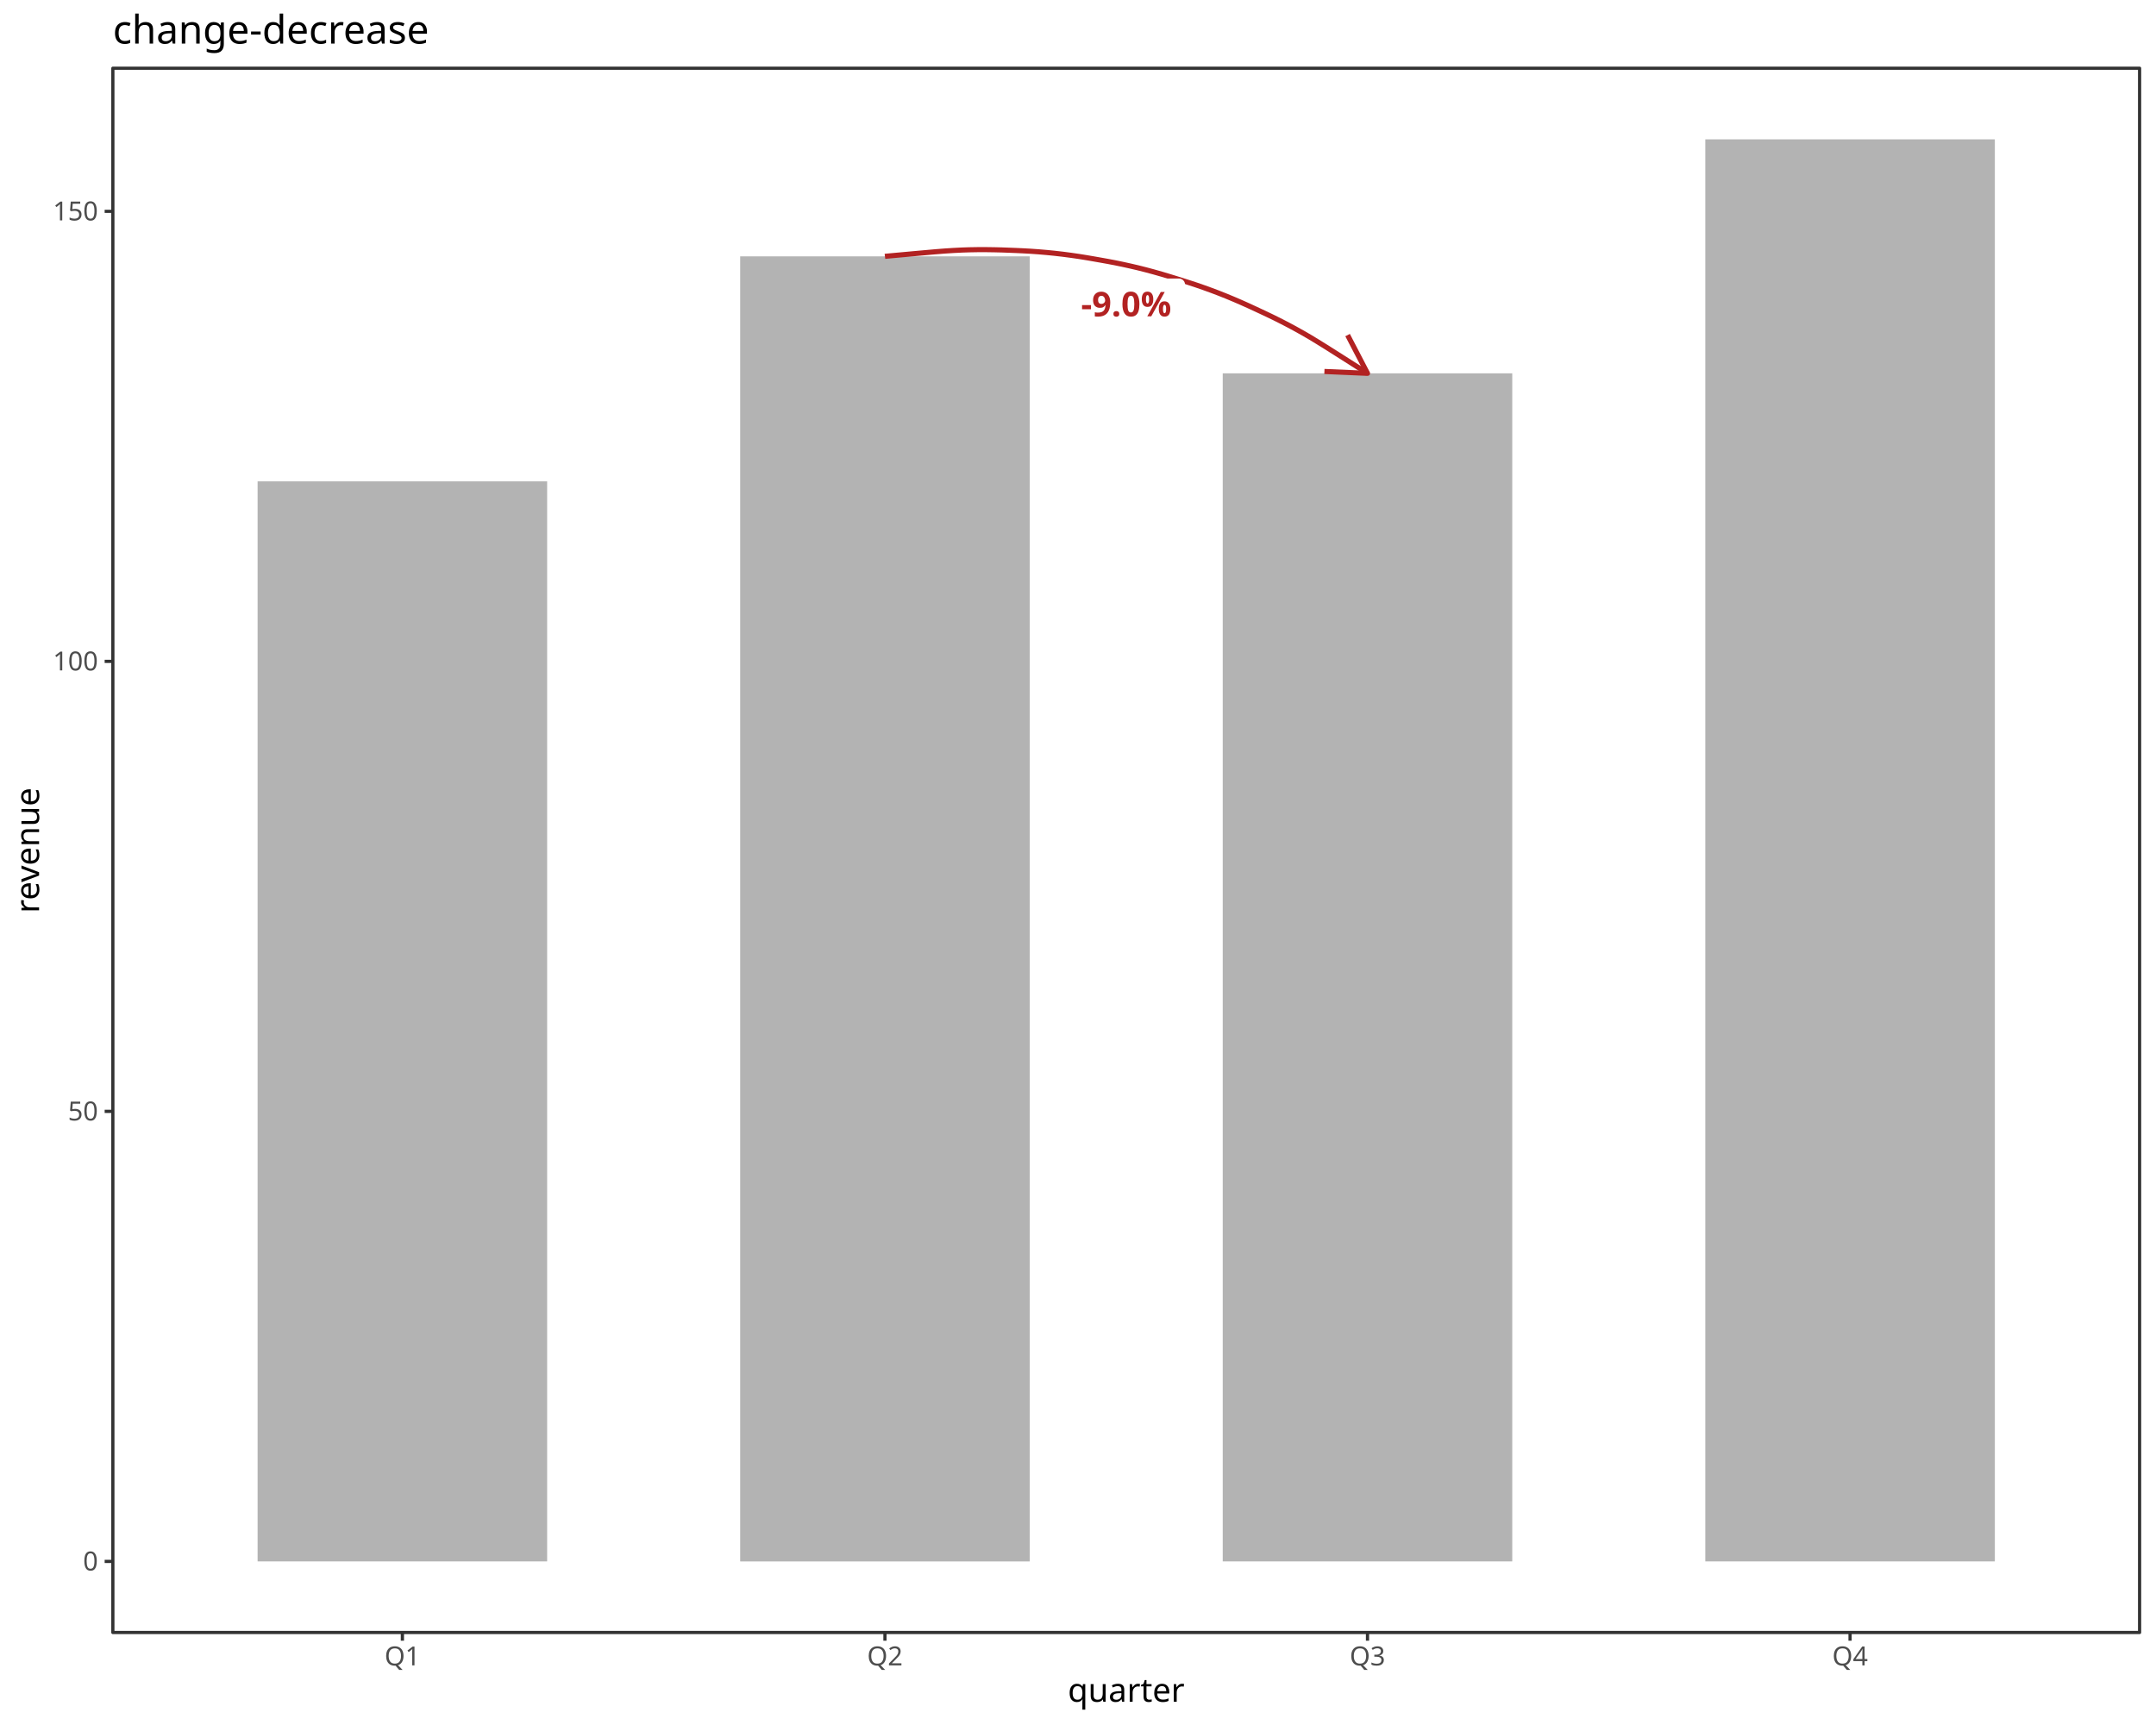
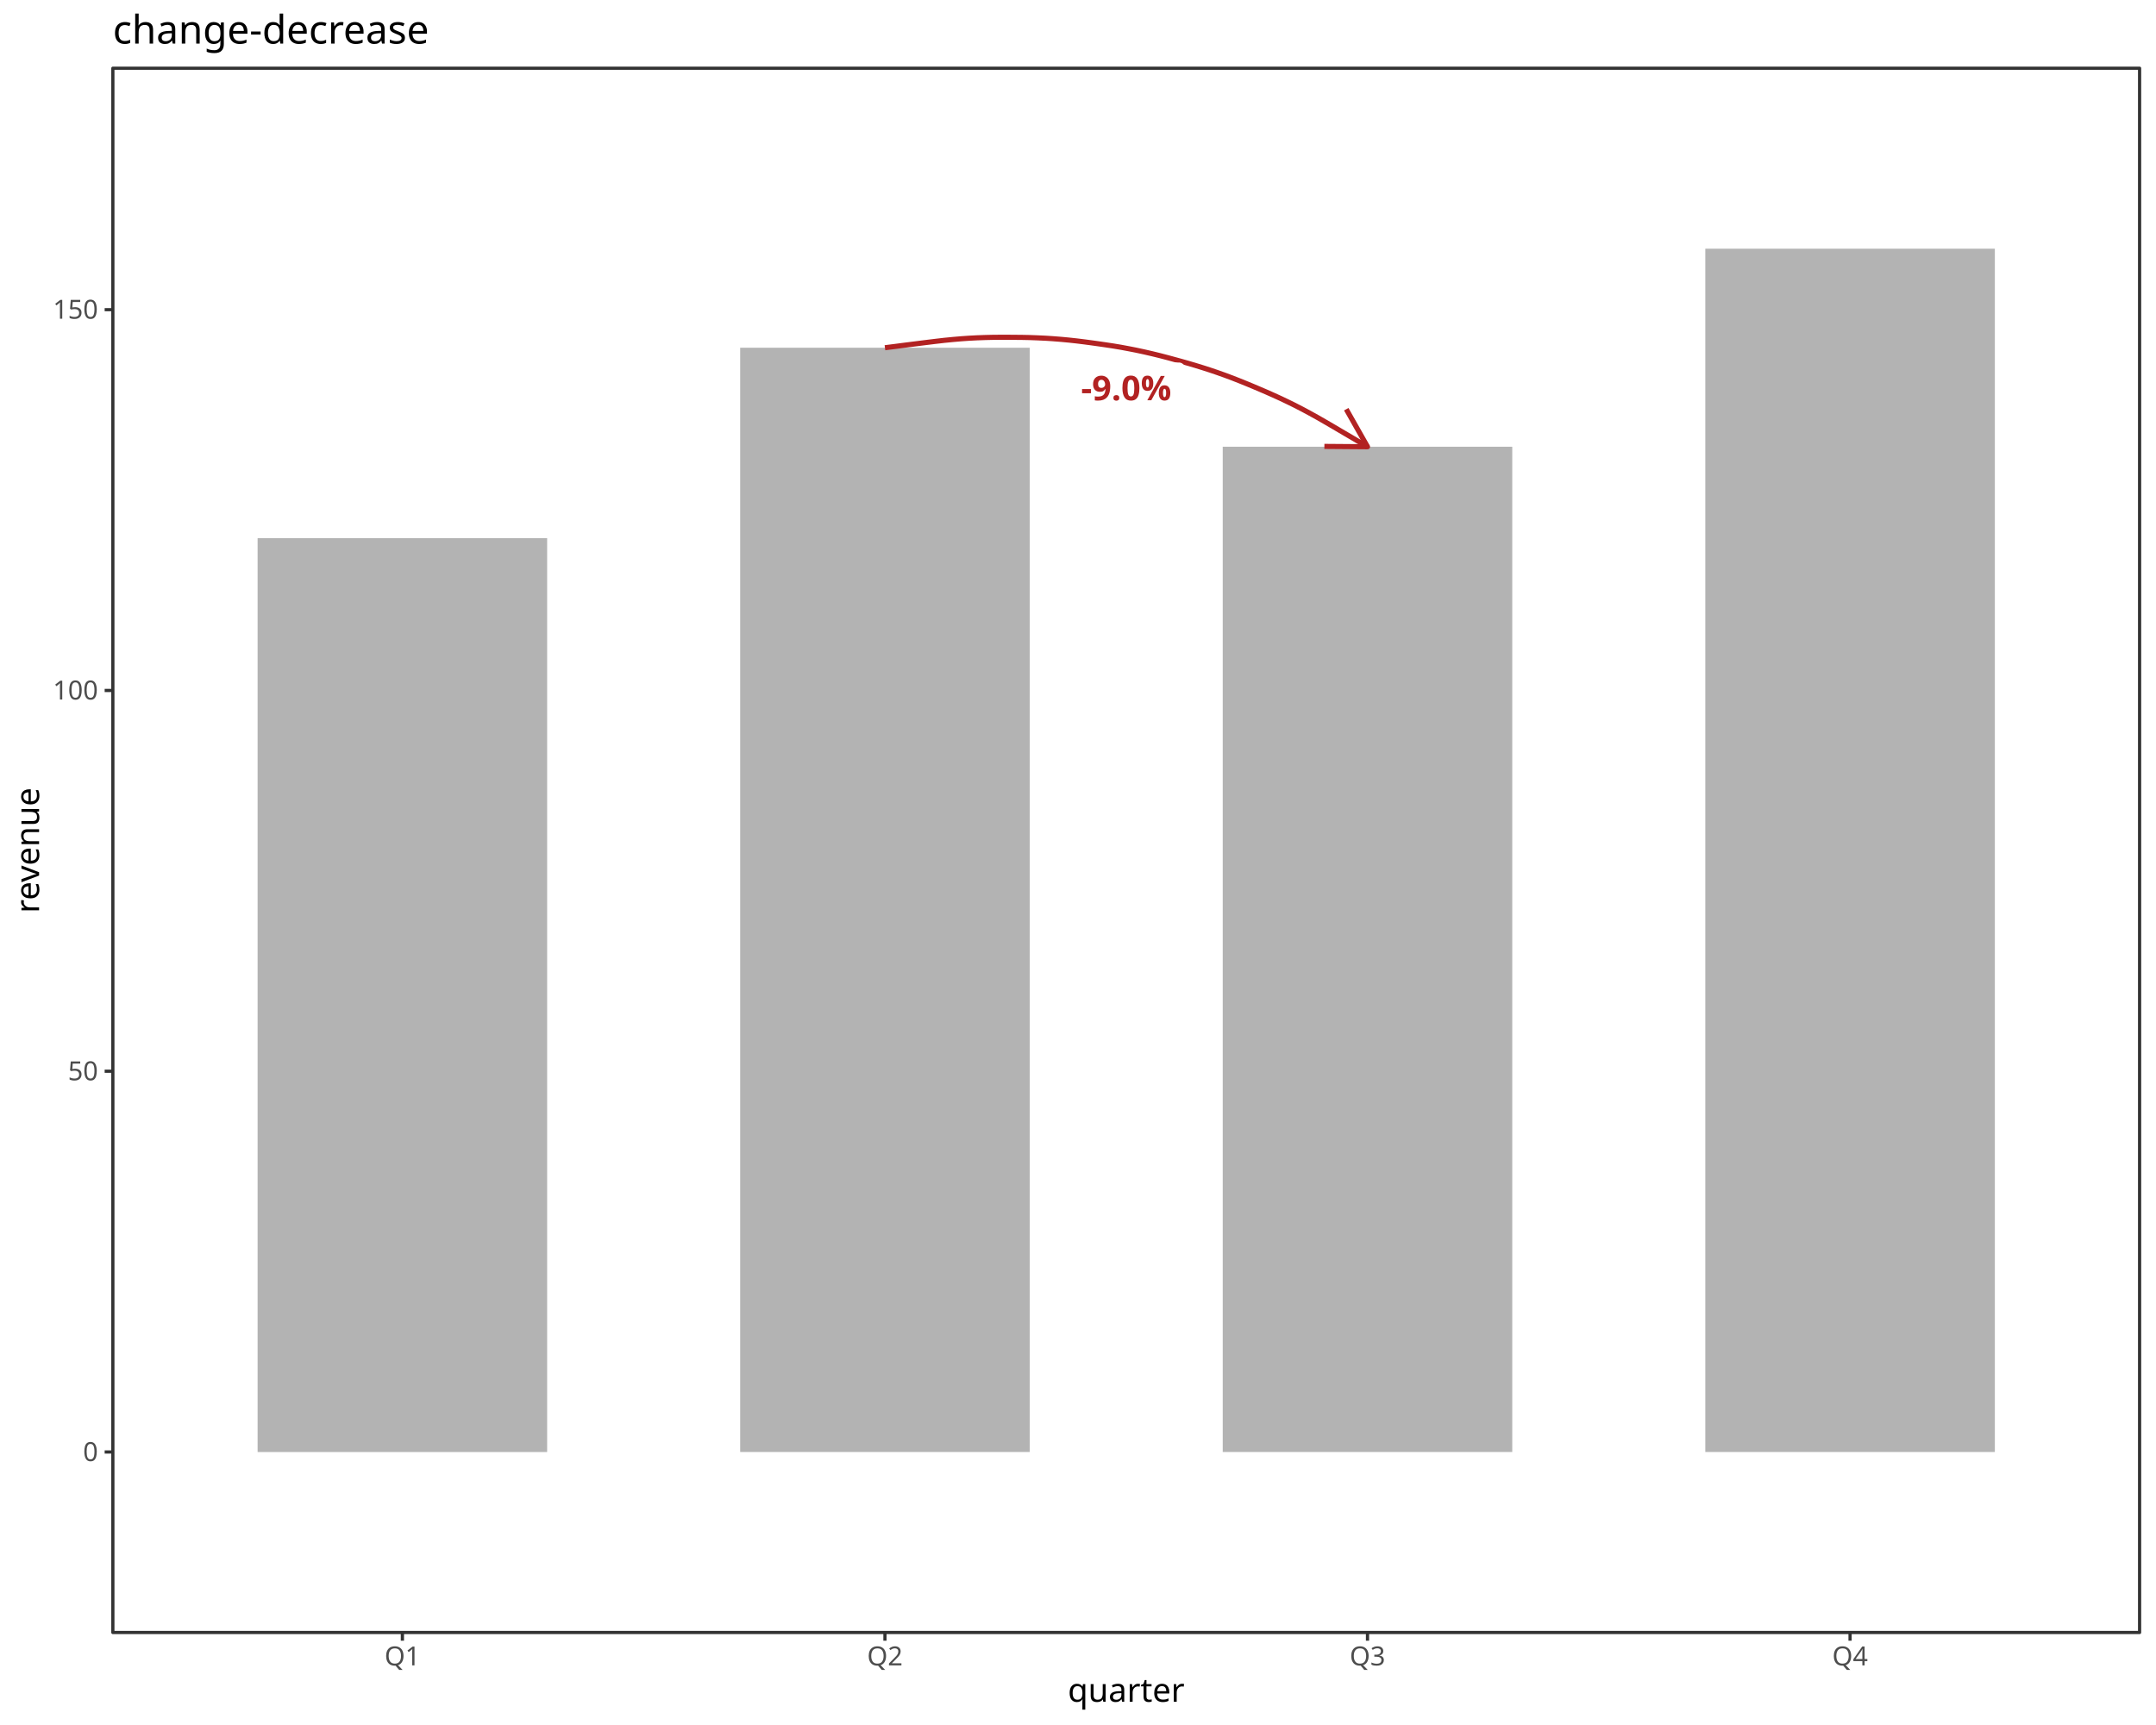
<svg xmlns="http://www.w3.org/2000/svg" class="svglite" data-engine-version="2.0" width="720.00pt" height="576.00pt" viewBox="0 0 720.00 576.00">
  <defs>
    <style type="text/css">
    .svglite line, .svglite polyline, .svglite polygon, .svglite path, .svglite rect, .svglite circle {
      fill: none;
      stroke: #000000;
      stroke-linecap: round;
      stroke-linejoin: round;
      stroke-miterlimit: 10.00;
    }
  </style>
  </defs>
  <rect width="100%" height="100%" style="stroke: none; fill: #FFFFFF;" />
  <defs>
    <clipPath id="cpMC4wMHw3MjAuMDB8MC4wMHw1NzYuMDA=">
      <rect x="0.00" y="0.00" width="720.00" height="576.00" />
    </clipPath>
  </defs>
  <g clip-path="url(#cpMC4wMHw3MjAuMDB8MC4wMHw1NzYuMDA=)">
    <rect x="0.00" y="0.00" width="720.00" height="576.00" style="stroke-width: 1.07; stroke: #FFFFFF; fill: #FFFFFF;" />
    <rect x="37.69" y="22.78" width="676.83" height="522.33" style="stroke-width: 1.07; stroke: none; fill: #FFFFFF;" />
-     <rect x="86.03" y="160.73" width="96.69" height="360.64" style="stroke-width: 1.07; stroke: none; stroke-linecap: butt; stroke-linejoin: miter; fill: #B3B3B3;" />
-     <rect x="247.18" y="85.60" width="96.69" height="435.78" style="stroke-width: 1.07; stroke: none; stroke-linecap: butt; stroke-linejoin: miter; fill: #B3B3B3;" />
-     <rect x="408.33" y="124.66" width="96.69" height="396.71" style="stroke-width: 1.07; stroke: none; stroke-linecap: butt; stroke-linejoin: miter; fill: #B3B3B3;" />
-     <rect x="569.49" y="46.53" width="96.69" height="474.84" style="stroke-width: 1.07; stroke: none; stroke-linecap: butt; stroke-linejoin: miter; fill: #B3B3B3;" />
-     <polyline points="295.53,85.60 295.69,85.58 296.63,85.49 298.72,85.30 301.80,85.02 305.40,84.69 308.99,84.37 312.37,84.07 315.51,83.82 318.47,83.63 321.33,83.49 323.77,83.41 326.59,83.36 329.37,83.36 332.04,83.40 334.55,83.46 336.93,83.55 339.24,83.64 341.63,83.75 344.17,83.89 346.85,84.08 349.63,84.32 352.04,84.56 354.85,84.88 357.60,85.24 360.24,85.62 362.73,86.02 365.07,86.42 367.35,86.82 369.71,87.24 372.20,87.71 374.83,88.25 377.56,88.85 379.92,89.40 382.66,90.09 385.34,90.81 387.91,91.54 390.32,92.26 392.59,92.96 394.80,93.65 397.08,94.38 399.49,95.17 402.03,96.05 404.65,97.00 406.92,97.86 409.54,98.90 412.11,99.97 414.56,101.03 416.86,102.06 419.01,103.05 421.11,104.03 423.28,105.05 425.56,106.15 427.97,107.36 430.44,108.64 432.57,109.79 435.05,111.17 437.53,112.61 440.08,114.16 442.79,115.84 445.68,117.67 448.74,119.61 451.76,121.53 454.28,123.13 455.91,124.18 456.59,124.61 456.68,124.66 " style="stroke-width: 1.71; stroke: #B22222; stroke-linecap: butt;" />
-     <polyline points="442.29,124.04 456.68,124.66 450.03,111.89 " style="stroke-width: 1.71; stroke: #B22222; stroke-linecap: butt;" />
-     <polygon points="358.51,110.40 393.70,110.40 393.62,110.40 393.95,110.39 394.27,110.32 394.58,110.20 394.87,110.04 395.12,109.83 395.34,109.58 395.52,109.30 395.64,109.00 395.72,108.68 395.75,108.35 395.75,108.35 395.75,95.06 395.75,95.06 395.72,94.73 395.64,94.41 395.52,94.10 395.34,93.83 395.12,93.58 394.87,93.37 394.58,93.21 394.27,93.09 393.95,93.02 393.70,93.01 358.51,93.01 358.75,93.02 358.42,93.01 358.10,93.05 357.78,93.14 357.48,93.28 357.21,93.47 356.97,93.70 356.78,93.96 356.62,94.25 356.52,94.57 356.46,94.89 356.46,95.06 356.46,108.35 356.46,108.19 356.46,108.52 356.52,108.84 356.62,109.15 356.78,109.45 356.97,109.71 357.21,109.94 357.48,110.13 357.78,110.27 358.10,110.36 358.42,110.40 " style="stroke-width: 0.00; stroke: none; fill: #FFFFFF;" />
-     <text x="376.10" y="105.62" text-anchor="middle" style="font-size: 11.38px; font-weight: bold; fill: #B22222; font-family: sans;" textLength="29.73px" lengthAdjust="spacingAndGlyphs">-9.0%</text>
+     <rect x="86.03" y="179.69" width="96.69" height="305.16" style="stroke-width: 1.07; stroke: none; stroke-linecap: butt; stroke-linejoin: miter; fill: #B3B3B3;" />
+     <rect x="247.18" y="116.11" width="96.69" height="368.73" style="stroke-width: 1.07; stroke: none; stroke-linecap: butt; stroke-linejoin: miter; fill: #B3B3B3;" />
+     <rect x="408.33" y="149.17" width="96.69" height="335.67" style="stroke-width: 1.07; stroke: none; stroke-linecap: butt; stroke-linejoin: miter; fill: #B3B3B3;" />
+     <rect x="569.49" y="83.05" width="96.69" height="401.79" style="stroke-width: 1.07; stroke: none; stroke-linecap: butt; stroke-linejoin: miter; fill: #B3B3B3;" />
+     <polyline points="295.53,116.11 295.69,116.09 296.63,115.97 298.71,115.71 301.78,115.31 305.35,114.86 308.91,114.41 312.26,114.00 315.37,113.64 318.31,113.35 321.14,113.11 323.45,112.95 326.26,112.80 329.02,112.70 331.68,112.64 334.19,112.62 336.55,112.62 338.86,112.64 341.24,112.66 343.78,112.71 346.45,112.81 349.23,112.94 351.52,113.09 354.33,113.31 357.08,113.57 359.72,113.86 362.21,114.17 364.55,114.48 366.84,114.80 369.20,115.14 371.70,115.52 374.35,115.96 377.08,116.47 379.33,116.91 382.08,117.50 384.78,118.12 387.36,118.75 389.78,119.38 392.06,120.00 394.29,120.61 396.59,121.26 399.02,121.97 401.58,122.76 404.22,123.61 406.40,124.35 409.05,125.29 411.64,126.26 414.11,127.23 416.43,128.17 418.62,129.08 420.74,129.98 422.93,130.92 425.25,131.95 427.69,133.06 430.20,134.26 432.26,135.27 434.77,136.56 437.29,137.91 439.89,139.35 442.64,140.93 445.59,142.65 448.71,144.49 451.77,146.28 454.31,147.78 455.94,148.74 456.60,149.12 456.68,149.17 " style="stroke-width: 1.71; stroke: #B22222; stroke-linecap: butt;" />
+     <polyline points="442.28,149.06 456.68,149.17 449.58,136.64 " style="stroke-width: 1.71; stroke: #B22222; stroke-linecap: butt;" />
+     <polygon points="358.51,138.44 393.70,138.44 393.62,138.44 393.95,138.42 394.27,138.36 394.58,138.24 394.87,138.08 395.12,137.87 395.34,137.62 395.52,137.34 395.64,137.04 395.72,136.72 395.75,136.39 395.75,136.39 395.75,123.09 395.75,123.09 395.72,122.77 395.64,122.44 395.52,122.14 395.34,121.86 395.12,121.62 394.87,121.41 394.58,121.24 394.27,121.13 393.95,121.06 393.70,121.05 358.51,121.05 358.75,121.06 358.42,121.05 358.10,121.09 357.78,121.18 357.48,121.32 357.21,121.51 356.97,121.74 356.78,122.00 356.62,122.29 356.52,122.60 356.46,122.93 356.46,123.09 356.46,136.39 356.46,136.22 356.46,136.55 356.52,136.88 356.62,137.19 356.78,137.48 356.97,137.75 357.21,137.98 357.48,138.16 357.78,138.30 358.10,138.40 358.42,138.44 " style="stroke-width: 0.00; stroke: none; fill: #FFFFFF;" />
+     <text x="376.10" y="133.66" text-anchor="middle" style="font-size: 11.38px; font-weight: bold; fill: #B22222; font-family: sans;" textLength="29.73px" lengthAdjust="spacingAndGlyphs">-9.0%</text>
    <rect x="37.69" y="22.78" width="676.83" height="522.33" style="stroke-width: 1.07; stroke: #333333;" />
-     <text x="32.76" y="524.40" text-anchor="end" style="font-size: 8.80px; fill: #4D4D4D; font-family: sans;" textLength="4.89px" lengthAdjust="spacingAndGlyphs">0</text>
-     <text x="32.76" y="374.13" text-anchor="end" style="font-size: 8.80px; fill: #4D4D4D; font-family: sans;" textLength="9.79px" lengthAdjust="spacingAndGlyphs">50</text>
-     <text x="32.76" y="223.86" text-anchor="end" style="font-size: 8.80px; fill: #4D4D4D; font-family: sans;" textLength="14.68px" lengthAdjust="spacingAndGlyphs">100</text>
-     <text x="32.76" y="73.60" text-anchor="end" style="font-size: 8.80px; fill: #4D4D4D; font-family: sans;" textLength="14.68px" lengthAdjust="spacingAndGlyphs">150</text>
-     <polyline points="34.95,521.37 37.69,521.37 " style="stroke-width: 1.07; stroke: #333333; stroke-linecap: butt;" />
-     <polyline points="34.95,371.10 37.69,371.10 " style="stroke-width: 1.07; stroke: #333333; stroke-linecap: butt;" />
-     <polyline points="34.95,220.84 37.69,220.84 " style="stroke-width: 1.07; stroke: #333333; stroke-linecap: butt;" />
-     <polyline points="34.95,70.57 37.69,70.57 " style="stroke-width: 1.07; stroke: #333333; stroke-linecap: butt;" />
+     <text x="32.76" y="487.87" text-anchor="end" style="font-size: 8.80px; fill: #4D4D4D; font-family: sans;" textLength="4.89px" lengthAdjust="spacingAndGlyphs">0</text>
+     <text x="32.76" y="360.72" text-anchor="end" style="font-size: 8.80px; fill: #4D4D4D; font-family: sans;" textLength="9.79px" lengthAdjust="spacingAndGlyphs">50</text>
+     <text x="32.76" y="233.57" text-anchor="end" style="font-size: 8.80px; fill: #4D4D4D; font-family: sans;" textLength="14.68px" lengthAdjust="spacingAndGlyphs">100</text>
+     <text x="32.76" y="106.42" text-anchor="end" style="font-size: 8.80px; fill: #4D4D4D; font-family: sans;" textLength="14.68px" lengthAdjust="spacingAndGlyphs">150</text>
+     <polyline points="34.95,484.84 37.69,484.84 " style="stroke-width: 1.07; stroke: #333333; stroke-linecap: butt;" />
+     <polyline points="34.95,357.69 37.69,357.69 " style="stroke-width: 1.07; stroke: #333333; stroke-linecap: butt;" />
+     <polyline points="34.95,230.55 37.69,230.55 " style="stroke-width: 1.07; stroke: #333333; stroke-linecap: butt;" />
+     <polyline points="34.95,103.40 37.69,103.40 " style="stroke-width: 1.07; stroke: #333333; stroke-linecap: butt;" />
    <polyline points="134.38,547.85 134.38,545.11 " style="stroke-width: 1.07; stroke: #333333; stroke-linecap: butt;" />
    <polyline points="295.53,547.85 295.53,545.11 " style="stroke-width: 1.07; stroke: #333333; stroke-linecap: butt;" />
    <polyline points="456.68,547.85 456.68,545.11 " style="stroke-width: 1.07; stroke: #333333; stroke-linecap: butt;" />
    <polyline points="617.83,547.85 617.83,545.11 " style="stroke-width: 1.07; stroke: #333333; stroke-linecap: butt;" />
    <text x="134.38" y="556.10" text-anchor="middle" style="font-size: 8.80px; fill: #4D4D4D; font-family: sans;" textLength="11.74px" lengthAdjust="spacingAndGlyphs">Q1</text>
    <text x="295.53" y="556.10" text-anchor="middle" style="font-size: 8.80px; fill: #4D4D4D; font-family: sans;" textLength="11.74px" lengthAdjust="spacingAndGlyphs">Q2</text>
    <text x="456.68" y="556.10" text-anchor="middle" style="font-size: 8.80px; fill: #4D4D4D; font-family: sans;" textLength="11.74px" lengthAdjust="spacingAndGlyphs">Q3</text>
    <text x="617.83" y="556.10" text-anchor="middle" style="font-size: 8.80px; fill: #4D4D4D; font-family: sans;" textLength="11.74px" lengthAdjust="spacingAndGlyphs">Q4</text>
    <text x="376.10" y="568.24" text-anchor="middle" style="font-size: 11.00px; font-family: sans;" textLength="34.85px" lengthAdjust="spacingAndGlyphs">quarter</text>
    <text transform="translate(13.05,283.95) rotate(-90)" text-anchor="middle" style="font-size: 11.00px; font-family: sans;" textLength="39.76px" lengthAdjust="spacingAndGlyphs">revenue</text>
    <text x="37.69" y="14.56" style="font-size: 13.20px; font-family: sans;" textLength="102.03px" lengthAdjust="spacingAndGlyphs">change-decrease</text>
  </g>
</svg>
